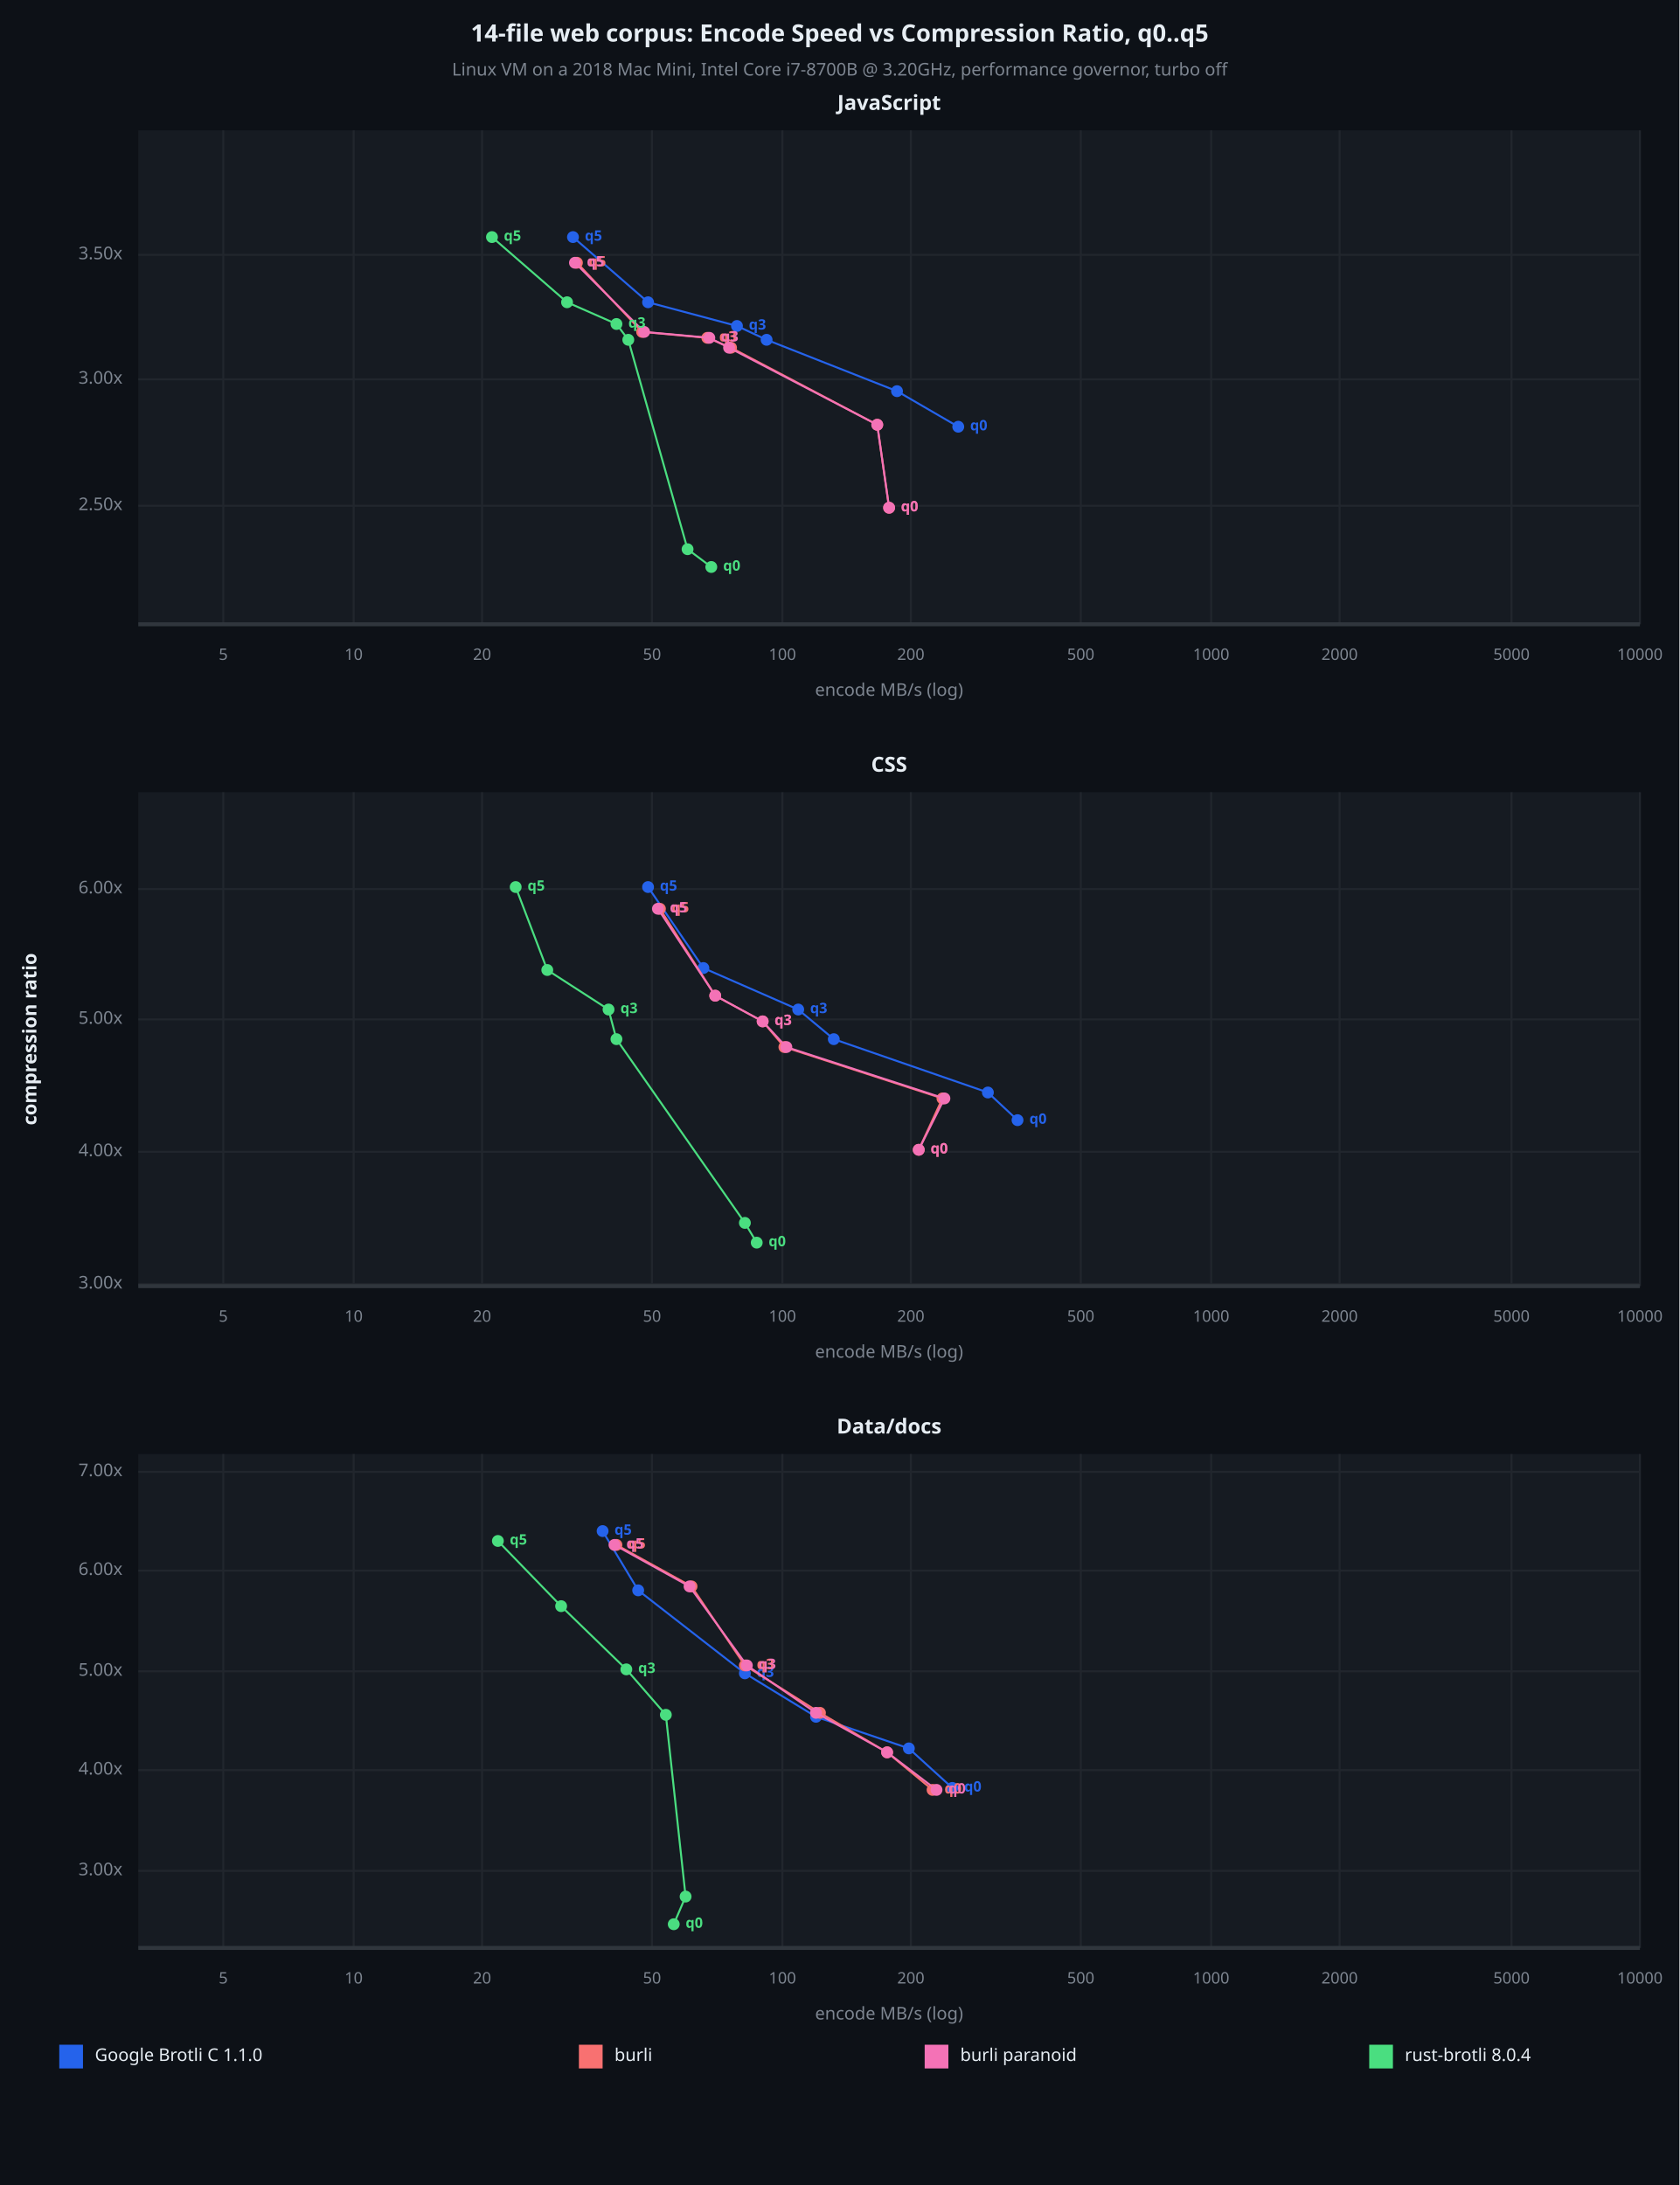
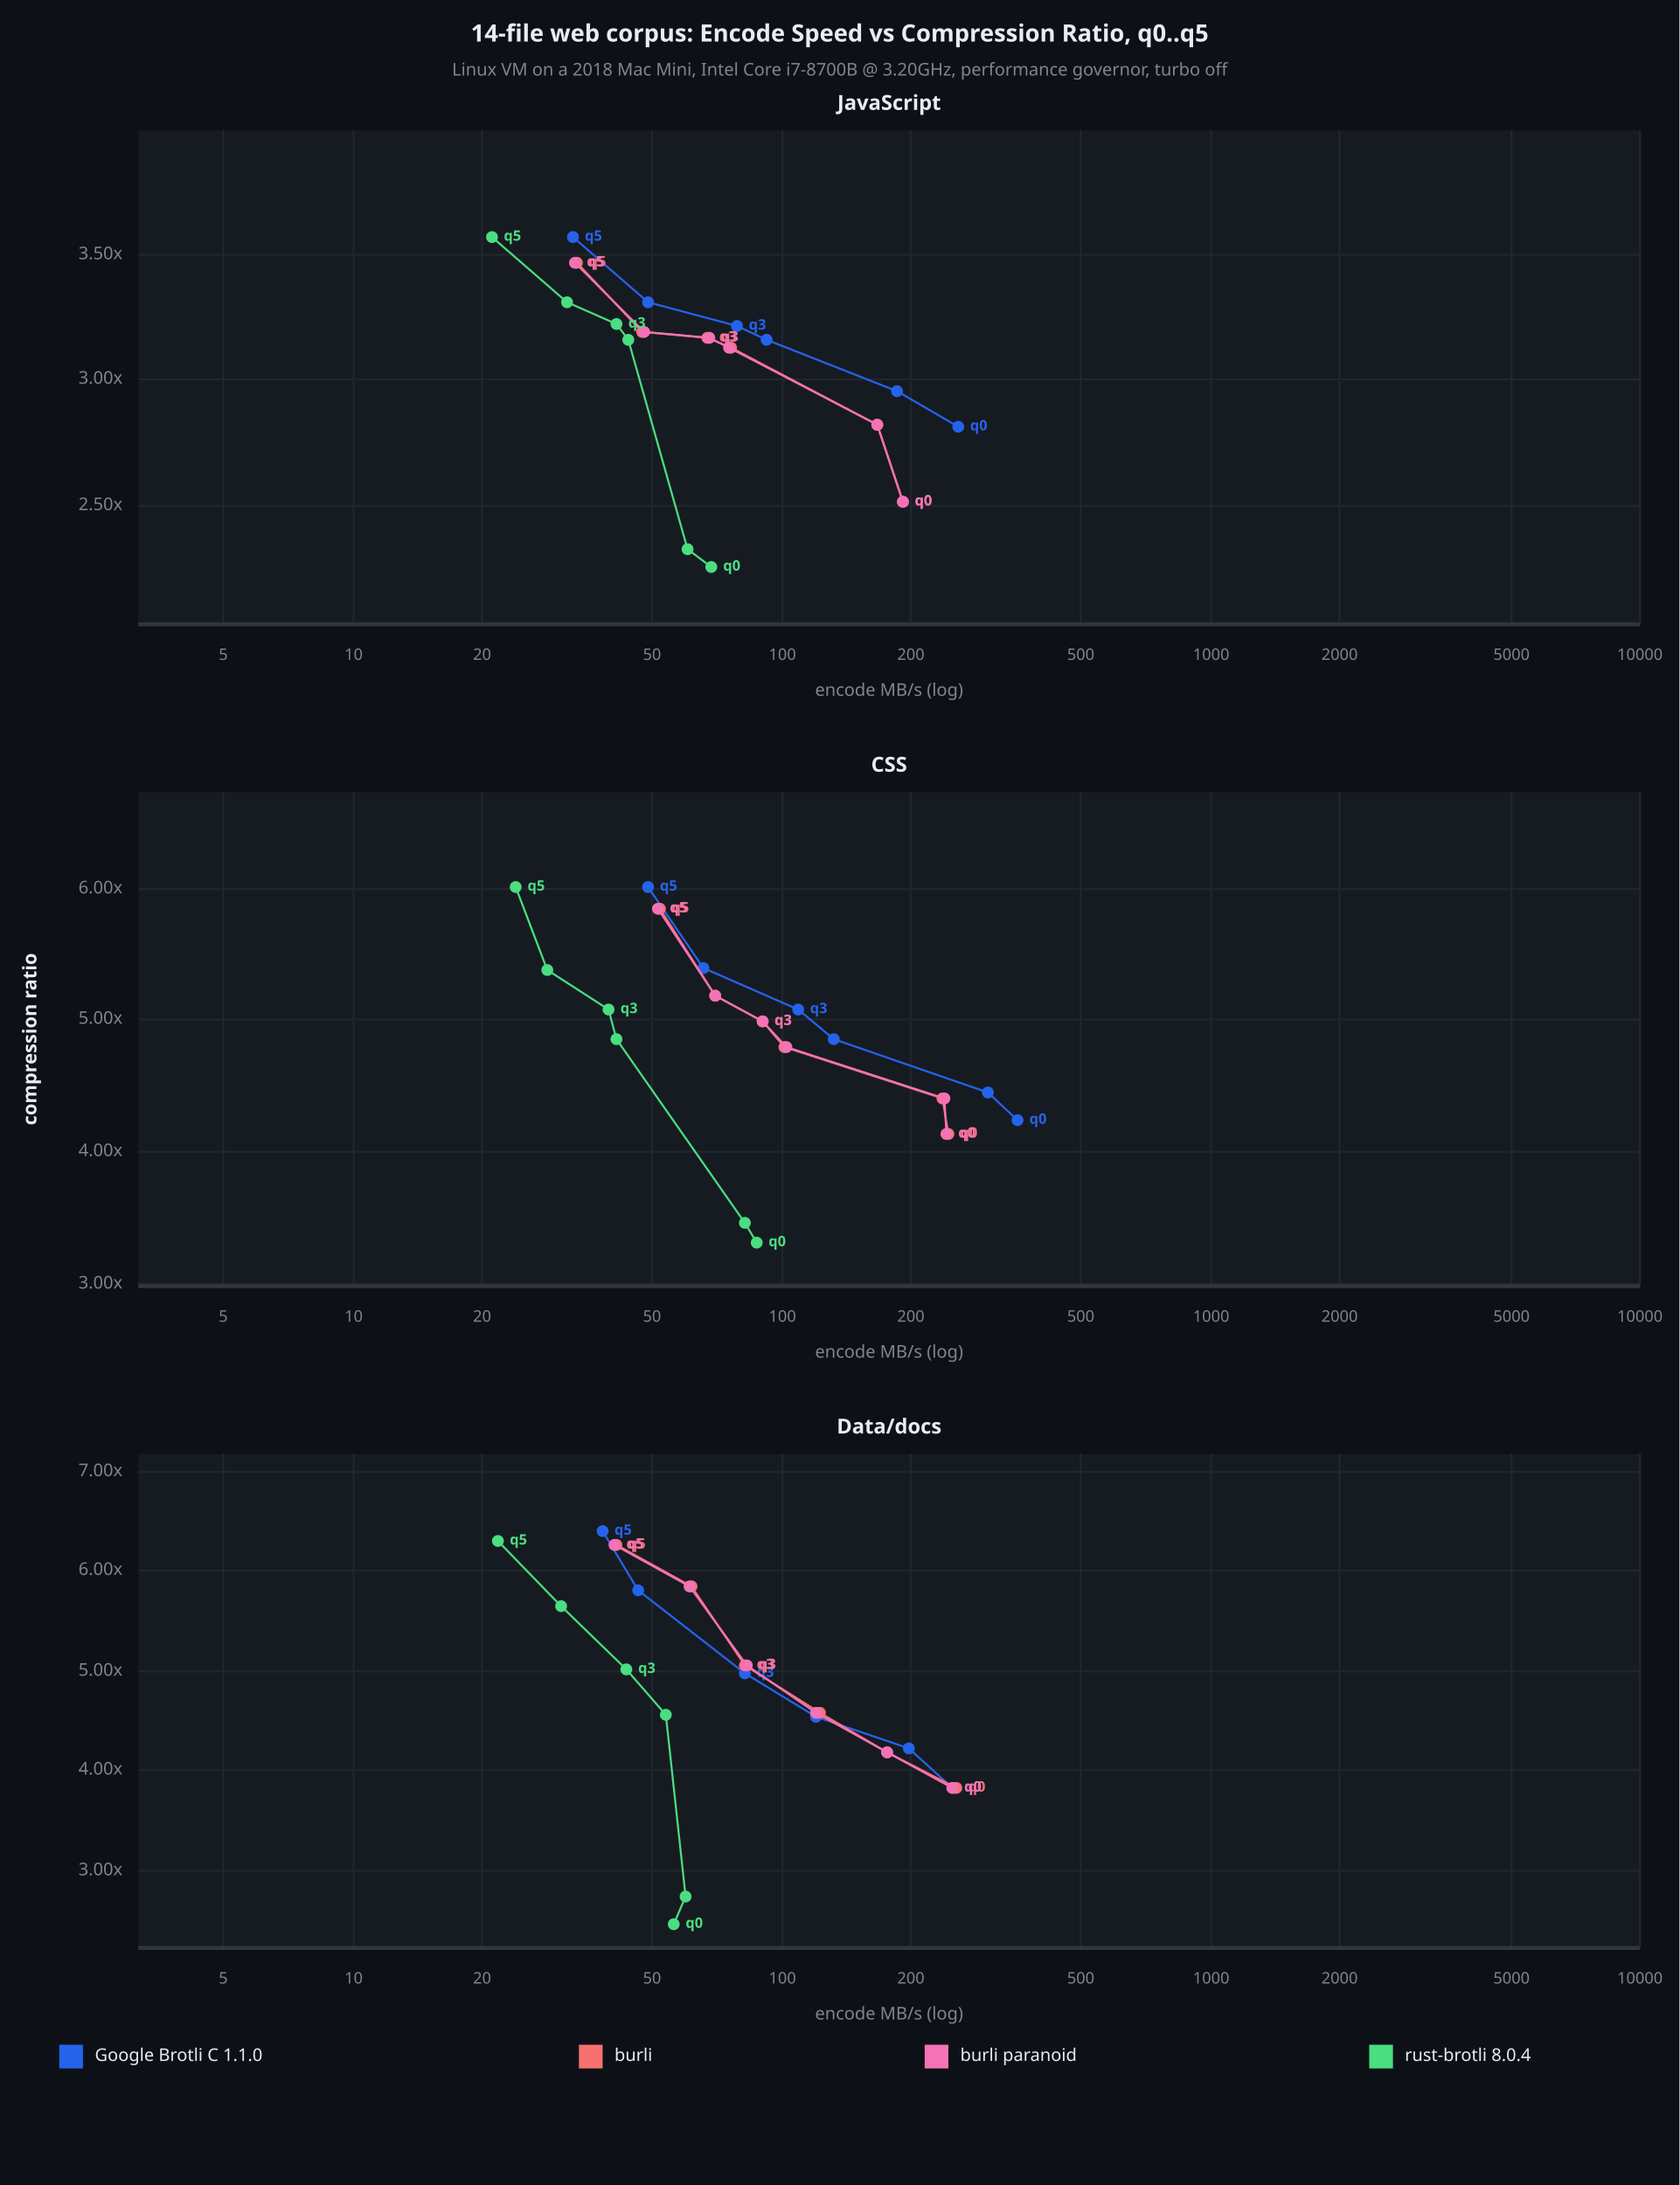
<svg xmlns="http://www.w3.org/2000/svg" viewBox="0 0 850 1106" font-family="system-ui, -apple-system, sans-serif">
  <rect x="0" y="0" width="850" height="1106" opacity="1" fill="#0D1117" stroke="none" />
  <text x="425" y="18" dy="0.5ex" text-anchor="middle" font-family="sans-serif" font-size="12.097" opacity="1" fill="#E6EDF3" font-weight="bold">
14-file web corpus: Encode Speed vs Compression Ratio, q0..q5
</text>
  <text x="425" y="36" dy="0.5ex" text-anchor="middle" font-family="sans-serif" font-size="8.871" opacity="1" fill="#7D8590">
Linux VM on a 2018 Mac Mini, Intel Core i7-8700B @ 3.20GHz, performance governor, turbo off
</text>
  <rect x="70" y="66" width="760" height="250" opacity="1" fill="#161B22" stroke="none" />
  <text x="450" y="53" dy="0.5ex" text-anchor="middle" font-family="sans-serif" font-size="10.484" opacity="1" fill="#E6EDF3" font-weight="bold">
JavaScript
</text>
  <polyline fill="none" opacity="1" stroke="#21262D" stroke-width="1" points="113,66 113,316 " />
  <text x="113" y="332" dy="0.5ex" text-anchor="middle" font-family="sans-serif" font-size="8.065" opacity="1" fill="#7D8590">
5
</text>
  <polyline fill="none" opacity="1" stroke="#21262D" stroke-width="1" points="179,66 179,316 " />
  <text x="179" y="332" dy="0.5ex" text-anchor="middle" font-family="sans-serif" font-size="8.065" opacity="1" fill="#7D8590">
10
</text>
  <polyline fill="none" opacity="1" stroke="#21262D" stroke-width="1" points="244,66 244,316 " />
  <text x="244" y="332" dy="0.5ex" text-anchor="middle" font-family="sans-serif" font-size="8.065" opacity="1" fill="#7D8590">
20
</text>
  <polyline fill="none" opacity="1" stroke="#21262D" stroke-width="1" points="330,66 330,316 " />
  <text x="330" y="332" dy="0.5ex" text-anchor="middle" font-family="sans-serif" font-size="8.065" opacity="1" fill="#7D8590">
50
</text>
  <polyline fill="none" opacity="1" stroke="#21262D" stroke-width="1" points="396,66 396,316 " />
  <text x="396" y="332" dy="0.5ex" text-anchor="middle" font-family="sans-serif" font-size="8.065" opacity="1" fill="#7D8590">
100
</text>
  <polyline fill="none" opacity="1" stroke="#21262D" stroke-width="1" points="461,66 461,316 " />
  <text x="461" y="332" dy="0.5ex" text-anchor="middle" font-family="sans-serif" font-size="8.065" opacity="1" fill="#7D8590">
200
</text>
  <polyline fill="none" opacity="1" stroke="#21262D" stroke-width="1" points="547,66 547,316 " />
  <text x="547" y="332" dy="0.5ex" text-anchor="middle" font-family="sans-serif" font-size="8.065" opacity="1" fill="#7D8590">
500
</text>
  <polyline fill="none" opacity="1" stroke="#21262D" stroke-width="1" points="613,66 613,316 " />
  <text x="613" y="332" dy="0.5ex" text-anchor="middle" font-family="sans-serif" font-size="8.065" opacity="1" fill="#7D8590">
1000
</text>
  <polyline fill="none" opacity="1" stroke="#21262D" stroke-width="1" points="678,66 678,316 " />
  <text x="678" y="332" dy="0.5ex" text-anchor="middle" font-family="sans-serif" font-size="8.065" opacity="1" fill="#7D8590">
2000
</text>
  <polyline fill="none" opacity="1" stroke="#21262D" stroke-width="1" points="765,66 765,316 " />
  <text x="765" y="332" dy="0.5ex" text-anchor="middle" font-family="sans-serif" font-size="8.065" opacity="1" fill="#7D8590">
5000
</text>
  <polyline fill="none" opacity="1" stroke="#21262D" stroke-width="1" points="830,66 830,316 " />
  <text x="830" y="332" dy="0.5ex" text-anchor="middle" font-family="sans-serif" font-size="8.065" opacity="1" fill="#7D8590">
10000
</text>
  <polyline fill="none" opacity="1" stroke="#21262D" stroke-width="1" points="70,256 830,256 " />
  <text x="62" y="256" dy="0.5ex" text-anchor="end" font-family="sans-serif" font-size="8.871" opacity="1" fill="#7D8590">
2.50x
</text>
  <polyline fill="none" opacity="1" stroke="#21262D" stroke-width="1" points="70,192 830,192 " />
  <text x="62" y="192" dy="0.5ex" text-anchor="end" font-family="sans-serif" font-size="8.871" opacity="1" fill="#7D8590">
3.00x
</text>
  <polyline fill="none" opacity="1" stroke="#21262D" stroke-width="1" points="70,129 830,129 " />
  <text x="62" y="129" dy="0.5ex" text-anchor="end" font-family="sans-serif" font-size="8.871" opacity="1" fill="#7D8590">
3.50x
</text>
  <polyline fill="none" opacity="1" stroke="#30363D" stroke-width="2" points="70,316 830,316 " />
  <polyline fill="none" opacity="1" stroke="#2563EB" stroke-width="1" points="485,216 454,198 388,172 373,165 328,153 290,120 " />
  <circle cx="485" cy="216" r="3" opacity="1" fill="#2563EB" stroke="none" stroke-width="1" />
  <text x="491" y="216" dy="0.5ex" text-anchor="start" font-family="sans-serif" font-size="7.258" opacity="1" fill="#2563EB" font-weight="bold">
q0
</text>
  <circle cx="454" cy="198" r="3" opacity="1" fill="#2563EB" stroke="none" stroke-width="1" />
  <circle cx="388" cy="172" r="3" opacity="1" fill="#2563EB" stroke="none" stroke-width="1" />
  <circle cx="373" cy="165" r="3" opacity="1" fill="#2563EB" stroke="none" stroke-width="1" />
  <text x="379" y="165" dy="0.5ex" text-anchor="start" font-family="sans-serif" font-size="7.258" opacity="1" fill="#2563EB" font-weight="bold">
q3
</text>
  <circle cx="328" cy="153" r="3" opacity="1" fill="#2563EB" stroke="none" stroke-width="1" />
  <circle cx="290" cy="120" r="3" opacity="1" fill="#2563EB" stroke="none" stroke-width="1" />
  <text x="296" y="120" dy="0.5ex" text-anchor="start" font-family="sans-serif" font-size="7.258" opacity="1" fill="#2563EB" font-weight="bold">
q5
</text>
-   <polyline fill="none" opacity="1" stroke="#F87171" stroke-width="1" points="450,257 444,215 370,176 358,171 325,168 292,133 " />
-   <circle cx="450" cy="257" r="3" opacity="1" fill="#F87171" stroke="none" stroke-width="1" />
-   <text x="456" y="257" dy="0.5ex" text-anchor="start" font-family="sans-serif" font-size="7.258" opacity="1" fill="#F87171" font-weight="bold">
+   <polyline fill="none" opacity="1" stroke="#F87171" stroke-width="1" points="457,254 444,215 370,176 358,171 325,168 292,133 " />
+   <circle cx="457" cy="254" r="3" opacity="1" fill="#F87171" stroke="none" stroke-width="1" />
+   <text x="463" y="254" dy="0.5ex" text-anchor="start" font-family="sans-serif" font-size="7.258" opacity="1" fill="#F87171" font-weight="bold">
q0
</text>
  <circle cx="444" cy="215" r="3" opacity="1" fill="#F87171" stroke="none" stroke-width="1" />
  <circle cx="370" cy="176" r="3" opacity="1" fill="#F87171" stroke="none" stroke-width="1" />
  <circle cx="358" cy="171" r="3" opacity="1" fill="#F87171" stroke="none" stroke-width="1" />
  <text x="364" y="171" dy="0.5ex" text-anchor="start" font-family="sans-serif" font-size="7.258" opacity="1" fill="#F87171" font-weight="bold">
q3
</text>
  <circle cx="325" cy="168" r="3" opacity="1" fill="#F87171" stroke="none" stroke-width="1" />
  <circle cx="292" cy="133" r="3" opacity="1" fill="#F87171" stroke="none" stroke-width="1" />
  <text x="298" y="133" dy="0.5ex" text-anchor="start" font-family="sans-serif" font-size="7.258" opacity="1" fill="#F87171" font-weight="bold">
q5
</text>
-   <polyline fill="none" opacity="1" stroke="#F472B6" stroke-width="1" points="450,257 444,215 369,176 359,171 326,168 291,133 " />
-   <circle cx="450" cy="257" r="3" opacity="1" fill="#F472B6" stroke="none" stroke-width="1" />
-   <text x="456" y="257" dy="0.5ex" text-anchor="start" font-family="sans-serif" font-size="7.258" opacity="1" fill="#F472B6" font-weight="bold">
+   <polyline fill="none" opacity="1" stroke="#F472B6" stroke-width="1" points="457,254 444,215 369,176 359,171 326,168 291,133 " />
+   <circle cx="457" cy="254" r="3" opacity="1" fill="#F472B6" stroke="none" stroke-width="1" />
+   <text x="463" y="254" dy="0.5ex" text-anchor="start" font-family="sans-serif" font-size="7.258" opacity="1" fill="#F472B6" font-weight="bold">
q0
</text>
  <circle cx="444" cy="215" r="3" opacity="1" fill="#F472B6" stroke="none" stroke-width="1" />
  <circle cx="369" cy="176" r="3" opacity="1" fill="#F472B6" stroke="none" stroke-width="1" />
  <circle cx="359" cy="171" r="3" opacity="1" fill="#F472B6" stroke="none" stroke-width="1" />
  <text x="365" y="171" dy="0.5ex" text-anchor="start" font-family="sans-serif" font-size="7.258" opacity="1" fill="#F472B6" font-weight="bold">
q3
</text>
  <circle cx="326" cy="168" r="3" opacity="1" fill="#F472B6" stroke="none" stroke-width="1" />
  <circle cx="291" cy="133" r="3" opacity="1" fill="#F472B6" stroke="none" stroke-width="1" />
  <text x="297" y="133" dy="0.5ex" text-anchor="start" font-family="sans-serif" font-size="7.258" opacity="1" fill="#F472B6" font-weight="bold">
q5
</text>
  <polyline fill="none" opacity="1" stroke="#4ADE80" stroke-width="1" points="360,287 348,278 318,172 312,164 287,153 249,120 " />
  <circle cx="360" cy="287" r="3" opacity="1" fill="#4ADE80" stroke="none" stroke-width="1" />
  <text x="366" y="287" dy="0.5ex" text-anchor="start" font-family="sans-serif" font-size="7.258" opacity="1" fill="#4ADE80" font-weight="bold">
q0
</text>
  <circle cx="348" cy="278" r="3" opacity="1" fill="#4ADE80" stroke="none" stroke-width="1" />
  <circle cx="318" cy="172" r="3" opacity="1" fill="#4ADE80" stroke="none" stroke-width="1" />
  <circle cx="312" cy="164" r="3" opacity="1" fill="#4ADE80" stroke="none" stroke-width="1" />
  <text x="318" y="164" dy="0.5ex" text-anchor="start" font-family="sans-serif" font-size="7.258" opacity="1" fill="#4ADE80" font-weight="bold">
q3
</text>
  <circle cx="287" cy="153" r="3" opacity="1" fill="#4ADE80" stroke="none" stroke-width="1" />
  <circle cx="249" cy="120" r="3" opacity="1" fill="#4ADE80" stroke="none" stroke-width="1" />
  <text x="255" y="120" dy="0.5ex" text-anchor="start" font-family="sans-serif" font-size="7.258" opacity="1" fill="#4ADE80" font-weight="bold">
q5
</text>
  <text x="450" y="350" dy="0.5ex" text-anchor="middle" font-family="sans-serif" font-size="8.871" opacity="1" fill="#7D8590">
encode MB/s (log)
</text>
  <rect x="70" y="401" width="760" height="250" opacity="1" fill="#161B22" stroke="none" />
  <text x="450" y="388" dy="0.5ex" text-anchor="middle" font-family="sans-serif" font-size="10.484" opacity="1" fill="#E6EDF3" font-weight="bold">
CSS
</text>
  <polyline fill="none" opacity="1" stroke="#21262D" stroke-width="1" points="113,401 113,651 " />
  <text x="113" y="667" dy="0.5ex" text-anchor="middle" font-family="sans-serif" font-size="8.065" opacity="1" fill="#7D8590">
5
</text>
  <polyline fill="none" opacity="1" stroke="#21262D" stroke-width="1" points="179,401 179,651 " />
  <text x="179" y="667" dy="0.5ex" text-anchor="middle" font-family="sans-serif" font-size="8.065" opacity="1" fill="#7D8590">
10
</text>
  <polyline fill="none" opacity="1" stroke="#21262D" stroke-width="1" points="244,401 244,651 " />
  <text x="244" y="667" dy="0.5ex" text-anchor="middle" font-family="sans-serif" font-size="8.065" opacity="1" fill="#7D8590">
20
</text>
  <polyline fill="none" opacity="1" stroke="#21262D" stroke-width="1" points="330,401 330,651 " />
  <text x="330" y="667" dy="0.5ex" text-anchor="middle" font-family="sans-serif" font-size="8.065" opacity="1" fill="#7D8590">
50
</text>
  <polyline fill="none" opacity="1" stroke="#21262D" stroke-width="1" points="396,401 396,651 " />
  <text x="396" y="667" dy="0.5ex" text-anchor="middle" font-family="sans-serif" font-size="8.065" opacity="1" fill="#7D8590">
100
</text>
  <polyline fill="none" opacity="1" stroke="#21262D" stroke-width="1" points="461,401 461,651 " />
  <text x="461" y="667" dy="0.5ex" text-anchor="middle" font-family="sans-serif" font-size="8.065" opacity="1" fill="#7D8590">
200
</text>
  <polyline fill="none" opacity="1" stroke="#21262D" stroke-width="1" points="547,401 547,651 " />
  <text x="547" y="667" dy="0.5ex" text-anchor="middle" font-family="sans-serif" font-size="8.065" opacity="1" fill="#7D8590">
500
</text>
  <polyline fill="none" opacity="1" stroke="#21262D" stroke-width="1" points="613,401 613,651 " />
  <text x="613" y="667" dy="0.5ex" text-anchor="middle" font-family="sans-serif" font-size="8.065" opacity="1" fill="#7D8590">
1000
</text>
  <polyline fill="none" opacity="1" stroke="#21262D" stroke-width="1" points="678,401 678,651 " />
  <text x="678" y="667" dy="0.5ex" text-anchor="middle" font-family="sans-serif" font-size="8.065" opacity="1" fill="#7D8590">
2000
</text>
  <polyline fill="none" opacity="1" stroke="#21262D" stroke-width="1" points="765,401 765,651 " />
  <text x="765" y="667" dy="0.5ex" text-anchor="middle" font-family="sans-serif" font-size="8.065" opacity="1" fill="#7D8590">
5000
</text>
  <polyline fill="none" opacity="1" stroke="#21262D" stroke-width="1" points="830,401 830,651 " />
  <text x="830" y="667" dy="0.5ex" text-anchor="middle" font-family="sans-serif" font-size="8.065" opacity="1" fill="#7D8590">
10000
</text>
  <polyline fill="none" opacity="1" stroke="#21262D" stroke-width="1" points="70,650 830,650 " />
  <text x="62" y="650" dy="0.5ex" text-anchor="end" font-family="sans-serif" font-size="8.871" opacity="1" fill="#7D8590">
3.00x
</text>
  <polyline fill="none" opacity="1" stroke="#21262D" stroke-width="1" points="70,583 830,583 " />
  <text x="62" y="583" dy="0.5ex" text-anchor="end" font-family="sans-serif" font-size="8.871" opacity="1" fill="#7D8590">
4.00x
</text>
  <polyline fill="none" opacity="1" stroke="#21262D" stroke-width="1" points="70,516 830,516 " />
  <text x="62" y="516" dy="0.5ex" text-anchor="end" font-family="sans-serif" font-size="8.871" opacity="1" fill="#7D8590">
5.00x
</text>
  <polyline fill="none" opacity="1" stroke="#21262D" stroke-width="1" points="70,450 830,450 " />
  <text x="62" y="450" dy="0.5ex" text-anchor="end" font-family="sans-serif" font-size="8.871" opacity="1" fill="#7D8590">
6.00x
</text>
  <polyline fill="none" opacity="1" stroke="#30363D" stroke-width="2" points="70,651 830,651 " />
  <polyline fill="none" opacity="1" stroke="#2563EB" stroke-width="1" points="515,567 500,553 422,526 404,511 356,490 328,449 " />
  <circle cx="515" cy="567" r="3" opacity="1" fill="#2563EB" stroke="none" stroke-width="1" />
  <text x="521" y="567" dy="0.5ex" text-anchor="start" font-family="sans-serif" font-size="7.258" opacity="1" fill="#2563EB" font-weight="bold">
q0
</text>
  <circle cx="500" cy="553" r="3" opacity="1" fill="#2563EB" stroke="none" stroke-width="1" />
  <circle cx="422" cy="526" r="3" opacity="1" fill="#2563EB" stroke="none" stroke-width="1" />
  <circle cx="404" cy="511" r="3" opacity="1" fill="#2563EB" stroke="none" stroke-width="1" />
  <text x="410" y="511" dy="0.5ex" text-anchor="start" font-family="sans-serif" font-size="7.258" opacity="1" fill="#2563EB" font-weight="bold">
q3
</text>
  <circle cx="356" cy="490" r="3" opacity="1" fill="#2563EB" stroke="none" stroke-width="1" />
  <circle cx="328" cy="449" r="3" opacity="1" fill="#2563EB" stroke="none" stroke-width="1" />
  <text x="334" y="449" dy="0.5ex" text-anchor="start" font-family="sans-serif" font-size="7.258" opacity="1" fill="#2563EB" font-weight="bold">
q5
</text>
-   <polyline fill="none" opacity="1" stroke="#F87171" stroke-width="1" points="465,582 477,556 397,530 386,517 362,504 334,460 " />
-   <circle cx="465" cy="582" r="3" opacity="1" fill="#F87171" stroke="none" stroke-width="1" />
-   <text x="471" y="582" dy="0.5ex" text-anchor="start" font-family="sans-serif" font-size="7.258" opacity="1" fill="#F87171" font-weight="bold">
+   <polyline fill="none" opacity="1" stroke="#F87171" stroke-width="1" points="480,574 477,556 397,530 386,517 362,504 334,460 " />
+   <circle cx="480" cy="574" r="3" opacity="1" fill="#F87171" stroke="none" stroke-width="1" />
+   <text x="486" y="574" dy="0.5ex" text-anchor="start" font-family="sans-serif" font-size="7.258" opacity="1" fill="#F87171" font-weight="bold">
q0
</text>
  <circle cx="477" cy="556" r="3" opacity="1" fill="#F87171" stroke="none" stroke-width="1" />
  <circle cx="397" cy="530" r="3" opacity="1" fill="#F87171" stroke="none" stroke-width="1" />
  <circle cx="386" cy="517" r="3" opacity="1" fill="#F87171" stroke="none" stroke-width="1" />
  <text x="392" y="517" dy="0.5ex" text-anchor="start" font-family="sans-serif" font-size="7.258" opacity="1" fill="#F87171" font-weight="bold">
q3
</text>
  <circle cx="362" cy="504" r="3" opacity="1" fill="#F87171" stroke="none" stroke-width="1" />
  <circle cx="334" cy="460" r="3" opacity="1" fill="#F87171" stroke="none" stroke-width="1" />
  <text x="340" y="460" dy="0.5ex" text-anchor="start" font-family="sans-serif" font-size="7.258" opacity="1" fill="#F87171" font-weight="bold">
q5
</text>
-   <polyline fill="none" opacity="1" stroke="#F472B6" stroke-width="1" points="465,582 478,556 398,530 386,517 362,504 333,460 " />
-   <circle cx="465" cy="582" r="3" opacity="1" fill="#F472B6" stroke="none" stroke-width="1" />
-   <text x="471" y="582" dy="0.5ex" text-anchor="start" font-family="sans-serif" font-size="7.258" opacity="1" fill="#F472B6" font-weight="bold">
+   <polyline fill="none" opacity="1" stroke="#F472B6" stroke-width="1" points="479,574 478,556 398,530 386,517 362,504 333,460 " />
+   <circle cx="479" cy="574" r="3" opacity="1" fill="#F472B6" stroke="none" stroke-width="1" />
+   <text x="485" y="574" dy="0.5ex" text-anchor="start" font-family="sans-serif" font-size="7.258" opacity="1" fill="#F472B6" font-weight="bold">
q0
</text>
  <circle cx="478" cy="556" r="3" opacity="1" fill="#F472B6" stroke="none" stroke-width="1" />
  <circle cx="398" cy="530" r="3" opacity="1" fill="#F472B6" stroke="none" stroke-width="1" />
  <circle cx="386" cy="517" r="3" opacity="1" fill="#F472B6" stroke="none" stroke-width="1" />
  <text x="392" y="517" dy="0.5ex" text-anchor="start" font-family="sans-serif" font-size="7.258" opacity="1" fill="#F472B6" font-weight="bold">
q3
</text>
  <circle cx="362" cy="504" r="3" opacity="1" fill="#F472B6" stroke="none" stroke-width="1" />
  <circle cx="333" cy="460" r="3" opacity="1" fill="#F472B6" stroke="none" stroke-width="1" />
  <text x="339" y="460" dy="0.5ex" text-anchor="start" font-family="sans-serif" font-size="7.258" opacity="1" fill="#F472B6" font-weight="bold">
q5
</text>
  <polyline fill="none" opacity="1" stroke="#4ADE80" stroke-width="1" points="383,629 377,619 312,526 308,511 277,491 261,449 " />
  <circle cx="383" cy="629" r="3" opacity="1" fill="#4ADE80" stroke="none" stroke-width="1" />
  <text x="389" y="629" dy="0.5ex" text-anchor="start" font-family="sans-serif" font-size="7.258" opacity="1" fill="#4ADE80" font-weight="bold">
q0
</text>
  <circle cx="377" cy="619" r="3" opacity="1" fill="#4ADE80" stroke="none" stroke-width="1" />
  <circle cx="312" cy="526" r="3" opacity="1" fill="#4ADE80" stroke="none" stroke-width="1" />
  <circle cx="308" cy="511" r="3" opacity="1" fill="#4ADE80" stroke="none" stroke-width="1" />
  <text x="314" y="511" dy="0.5ex" text-anchor="start" font-family="sans-serif" font-size="7.258" opacity="1" fill="#4ADE80" font-weight="bold">
q3
</text>
  <circle cx="277" cy="491" r="3" opacity="1" fill="#4ADE80" stroke="none" stroke-width="1" />
  <circle cx="261" cy="449" r="3" opacity="1" fill="#4ADE80" stroke="none" stroke-width="1" />
  <text x="267" y="449" dy="0.5ex" text-anchor="start" font-family="sans-serif" font-size="7.258" opacity="1" fill="#4ADE80" font-weight="bold">
q5
</text>
  <text x="450" y="685" dy="0.5ex" text-anchor="middle" font-family="sans-serif" font-size="8.871" opacity="1" fill="#7D8590">
encode MB/s (log)
</text>
  <rect x="70" y="736" width="760" height="250" opacity="1" fill="#161B22" stroke="none" />
  <text x="450" y="723" dy="0.5ex" text-anchor="middle" font-family="sans-serif" font-size="10.484" opacity="1" fill="#E6EDF3" font-weight="bold">
Data/docs
</text>
  <polyline fill="none" opacity="1" stroke="#21262D" stroke-width="1" points="113,736 113,986 " />
  <text x="113" y="1002" dy="0.5ex" text-anchor="middle" font-family="sans-serif" font-size="8.065" opacity="1" fill="#7D8590">
5
</text>
  <polyline fill="none" opacity="1" stroke="#21262D" stroke-width="1" points="179,736 179,986 " />
  <text x="179" y="1002" dy="0.5ex" text-anchor="middle" font-family="sans-serif" font-size="8.065" opacity="1" fill="#7D8590">
10
</text>
  <polyline fill="none" opacity="1" stroke="#21262D" stroke-width="1" points="244,736 244,986 " />
  <text x="244" y="1002" dy="0.5ex" text-anchor="middle" font-family="sans-serif" font-size="8.065" opacity="1" fill="#7D8590">
20
</text>
  <polyline fill="none" opacity="1" stroke="#21262D" stroke-width="1" points="330,736 330,986 " />
  <text x="330" y="1002" dy="0.5ex" text-anchor="middle" font-family="sans-serif" font-size="8.065" opacity="1" fill="#7D8590">
50
</text>
  <polyline fill="none" opacity="1" stroke="#21262D" stroke-width="1" points="396,736 396,986 " />
  <text x="396" y="1002" dy="0.5ex" text-anchor="middle" font-family="sans-serif" font-size="8.065" opacity="1" fill="#7D8590">
100
</text>
  <polyline fill="none" opacity="1" stroke="#21262D" stroke-width="1" points="461,736 461,986 " />
  <text x="461" y="1002" dy="0.5ex" text-anchor="middle" font-family="sans-serif" font-size="8.065" opacity="1" fill="#7D8590">
200
</text>
  <polyline fill="none" opacity="1" stroke="#21262D" stroke-width="1" points="547,736 547,986 " />
  <text x="547" y="1002" dy="0.5ex" text-anchor="middle" font-family="sans-serif" font-size="8.065" opacity="1" fill="#7D8590">
500
</text>
  <polyline fill="none" opacity="1" stroke="#21262D" stroke-width="1" points="613,736 613,986 " />
  <text x="613" y="1002" dy="0.5ex" text-anchor="middle" font-family="sans-serif" font-size="8.065" opacity="1" fill="#7D8590">
1000
</text>
  <polyline fill="none" opacity="1" stroke="#21262D" stroke-width="1" points="678,736 678,986 " />
  <text x="678" y="1002" dy="0.5ex" text-anchor="middle" font-family="sans-serif" font-size="8.065" opacity="1" fill="#7D8590">
2000
</text>
  <polyline fill="none" opacity="1" stroke="#21262D" stroke-width="1" points="765,736 765,986 " />
  <text x="765" y="1002" dy="0.5ex" text-anchor="middle" font-family="sans-serif" font-size="8.065" opacity="1" fill="#7D8590">
5000
</text>
  <polyline fill="none" opacity="1" stroke="#21262D" stroke-width="1" points="830,736 830,986 " />
  <text x="830" y="1002" dy="0.5ex" text-anchor="middle" font-family="sans-serif" font-size="8.065" opacity="1" fill="#7D8590">
10000
</text>
  <polyline fill="none" opacity="1" stroke="#21262D" stroke-width="1" points="70,947 830,947 " />
  <text x="62" y="947" dy="0.5ex" text-anchor="end" font-family="sans-serif" font-size="8.871" opacity="1" fill="#7D8590">
3.00x
</text>
  <polyline fill="none" opacity="1" stroke="#21262D" stroke-width="1" points="70,896 830,896 " />
  <text x="62" y="896" dy="0.5ex" text-anchor="end" font-family="sans-serif" font-size="8.871" opacity="1" fill="#7D8590">
4.00x
</text>
  <polyline fill="none" opacity="1" stroke="#21262D" stroke-width="1" points="70,846 830,846 " />
  <text x="62" y="846" dy="0.5ex" text-anchor="end" font-family="sans-serif" font-size="8.871" opacity="1" fill="#7D8590">
5.00x
</text>
  <polyline fill="none" opacity="1" stroke="#21262D" stroke-width="1" points="70,795 830,795 " />
  <text x="62" y="795" dy="0.5ex" text-anchor="end" font-family="sans-serif" font-size="8.871" opacity="1" fill="#7D8590">
6.00x
</text>
  <polyline fill="none" opacity="1" stroke="#21262D" stroke-width="1" points="70,745 830,745 " />
  <text x="62" y="745" dy="0.5ex" text-anchor="end" font-family="sans-serif" font-size="8.871" opacity="1" fill="#7D8590">
7.00x
</text>
  <polyline fill="none" opacity="1" stroke="#30363D" stroke-width="2" points="70,986 830,986 " />
  <polyline fill="none" opacity="1" stroke="#2563EB" stroke-width="1" points="482,905 460,885 413,869 377,847 323,805 305,775 " />
  <circle cx="482" cy="905" r="3" opacity="1" fill="#2563EB" stroke="none" stroke-width="1" />
  <text x="488" y="905" dy="0.5ex" text-anchor="start" font-family="sans-serif" font-size="7.258" opacity="1" fill="#2563EB" font-weight="bold">
q0
</text>
  <circle cx="460" cy="885" r="3" opacity="1" fill="#2563EB" stroke="none" stroke-width="1" />
  <circle cx="413" cy="869" r="3" opacity="1" fill="#2563EB" stroke="none" stroke-width="1" />
  <circle cx="377" cy="847" r="3" opacity="1" fill="#2563EB" stroke="none" stroke-width="1" />
  <text x="383" y="847" dy="0.5ex" text-anchor="start" font-family="sans-serif" font-size="7.258" opacity="1" fill="#2563EB" font-weight="bold">
q3
</text>
  <circle cx="323" cy="805" r="3" opacity="1" fill="#2563EB" stroke="none" stroke-width="1" />
  <circle cx="305" cy="775" r="3" opacity="1" fill="#2563EB" stroke="none" stroke-width="1" />
  <text x="311" y="775" dy="0.5ex" text-anchor="start" font-family="sans-serif" font-size="7.258" opacity="1" fill="#2563EB" font-weight="bold">
q5
</text>
-   <polyline fill="none" opacity="1" stroke="#F87171" stroke-width="1" points="472,906 449,887 415,867 377,843 350,803 312,782 " />
-   <circle cx="472" cy="906" r="3" opacity="1" fill="#F87171" stroke="none" stroke-width="1" />
-   <text x="478" y="906" dy="0.5ex" text-anchor="start" font-family="sans-serif" font-size="7.258" opacity="1" fill="#F87171" font-weight="bold">
+   <polyline fill="none" opacity="1" stroke="#F87171" stroke-width="1" points="484,905 449,887 415,867 377,843 350,803 312,782 " />
+   <circle cx="484" cy="905" r="3" opacity="1" fill="#F87171" stroke="none" stroke-width="1" />
+   <text x="490" y="905" dy="0.5ex" text-anchor="start" font-family="sans-serif" font-size="7.258" opacity="1" fill="#F87171" font-weight="bold">
q0
</text>
  <circle cx="449" cy="887" r="3" opacity="1" fill="#F87171" stroke="none" stroke-width="1" />
  <circle cx="415" cy="867" r="3" opacity="1" fill="#F87171" stroke="none" stroke-width="1" />
  <circle cx="377" cy="843" r="3" opacity="1" fill="#F87171" stroke="none" stroke-width="1" />
  <text x="383" y="843" dy="0.5ex" text-anchor="start" font-family="sans-serif" font-size="7.258" opacity="1" fill="#F87171" font-weight="bold">
q3
</text>
  <circle cx="350" cy="803" r="3" opacity="1" fill="#F87171" stroke="none" stroke-width="1" />
  <circle cx="312" cy="782" r="3" opacity="1" fill="#F87171" stroke="none" stroke-width="1" />
  <text x="318" y="782" dy="0.5ex" text-anchor="start" font-family="sans-serif" font-size="7.258" opacity="1" fill="#F87171" font-weight="bold">
q5
</text>
-   <polyline fill="none" opacity="1" stroke="#F472B6" stroke-width="1" points="474,906 449,887 413,867 378,843 349,803 311,782 " />
-   <circle cx="474" cy="906" r="3" opacity="1" fill="#F472B6" stroke="none" stroke-width="1" />
-   <text x="480" y="906" dy="0.5ex" text-anchor="start" font-family="sans-serif" font-size="7.258" opacity="1" fill="#F472B6" font-weight="bold">
+   <polyline fill="none" opacity="1" stroke="#F472B6" stroke-width="1" points="482,905 449,887 413,867 378,843 349,803 311,782 " />
+   <circle cx="482" cy="905" r="3" opacity="1" fill="#F472B6" stroke="none" stroke-width="1" />
+   <text x="488" y="905" dy="0.5ex" text-anchor="start" font-family="sans-serif" font-size="7.258" opacity="1" fill="#F472B6" font-weight="bold">
q0
</text>
  <circle cx="449" cy="887" r="3" opacity="1" fill="#F472B6" stroke="none" stroke-width="1" />
  <circle cx="413" cy="867" r="3" opacity="1" fill="#F472B6" stroke="none" stroke-width="1" />
  <circle cx="378" cy="843" r="3" opacity="1" fill="#F472B6" stroke="none" stroke-width="1" />
  <text x="384" y="843" dy="0.5ex" text-anchor="start" font-family="sans-serif" font-size="7.258" opacity="1" fill="#F472B6" font-weight="bold">
q3
</text>
  <circle cx="349" cy="803" r="3" opacity="1" fill="#F472B6" stroke="none" stroke-width="1" />
  <circle cx="311" cy="782" r="3" opacity="1" fill="#F472B6" stroke="none" stroke-width="1" />
  <text x="317" y="782" dy="0.5ex" text-anchor="start" font-family="sans-serif" font-size="7.258" opacity="1" fill="#F472B6" font-weight="bold">
q5
</text>
  <polyline fill="none" opacity="1" stroke="#4ADE80" stroke-width="1" points="341,974 347,960 337,868 317,845 284,813 252,780 " />
  <circle cx="341" cy="974" r="3" opacity="1" fill="#4ADE80" stroke="none" stroke-width="1" />
  <text x="347" y="974" dy="0.5ex" text-anchor="start" font-family="sans-serif" font-size="7.258" opacity="1" fill="#4ADE80" font-weight="bold">
q0
</text>
  <circle cx="347" cy="960" r="3" opacity="1" fill="#4ADE80" stroke="none" stroke-width="1" />
  <circle cx="337" cy="868" r="3" opacity="1" fill="#4ADE80" stroke="none" stroke-width="1" />
  <circle cx="317" cy="845" r="3" opacity="1" fill="#4ADE80" stroke="none" stroke-width="1" />
  <text x="323" y="845" dy="0.5ex" text-anchor="start" font-family="sans-serif" font-size="7.258" opacity="1" fill="#4ADE80" font-weight="bold">
q3
</text>
  <circle cx="284" cy="813" r="3" opacity="1" fill="#4ADE80" stroke="none" stroke-width="1" />
  <circle cx="252" cy="780" r="3" opacity="1" fill="#4ADE80" stroke="none" stroke-width="1" />
  <text x="258" y="780" dy="0.5ex" text-anchor="start" font-family="sans-serif" font-size="7.258" opacity="1" fill="#4ADE80" font-weight="bold">
q5
</text>
  <text x="450" y="1020" dy="0.5ex" text-anchor="middle" font-family="sans-serif" font-size="8.871" opacity="1" fill="#7D8590">
encode MB/s (log)
</text>
  <text x="16" y="526" dy="0.5ex" text-anchor="middle" font-family="sans-serif" font-size="9.677" opacity="1" fill="#E6EDF3" font-weight="bold" transform="rotate(270, 16, 526)">
compression ratio
</text>
  <rect x="30" y="1035" width="12" height="12" opacity="1" fill="#2563EB" stroke="none" />
  <text x="48" y="1041" dy="0.5ex" text-anchor="start" font-family="sans-serif" font-size="8.871" opacity="1" fill="#E6EDF3">
Google Brotli C 1.1.0
</text>
  <rect x="293" y="1035" width="12" height="12" opacity="1" fill="#F87171" stroke="none" />
  <text x="311" y="1041" dy="0.5ex" text-anchor="start" font-family="sans-serif" font-size="8.871" opacity="1" fill="#E6EDF3">
burli
</text>
  <rect x="468" y="1035" width="12" height="12" opacity="1" fill="#F472B6" stroke="none" />
  <text x="486" y="1041" dy="0.5ex" text-anchor="start" font-family="sans-serif" font-size="8.871" opacity="1" fill="#E6EDF3">
burli paranoid
</text>
  <rect x="693" y="1035" width="12" height="12" opacity="1" fill="#4ADE80" stroke="none" />
  <text x="711" y="1041" dy="0.5ex" text-anchor="start" font-family="sans-serif" font-size="8.871" opacity="1" fill="#E6EDF3">
rust-brotli 8.0.4
</text>
</svg>
